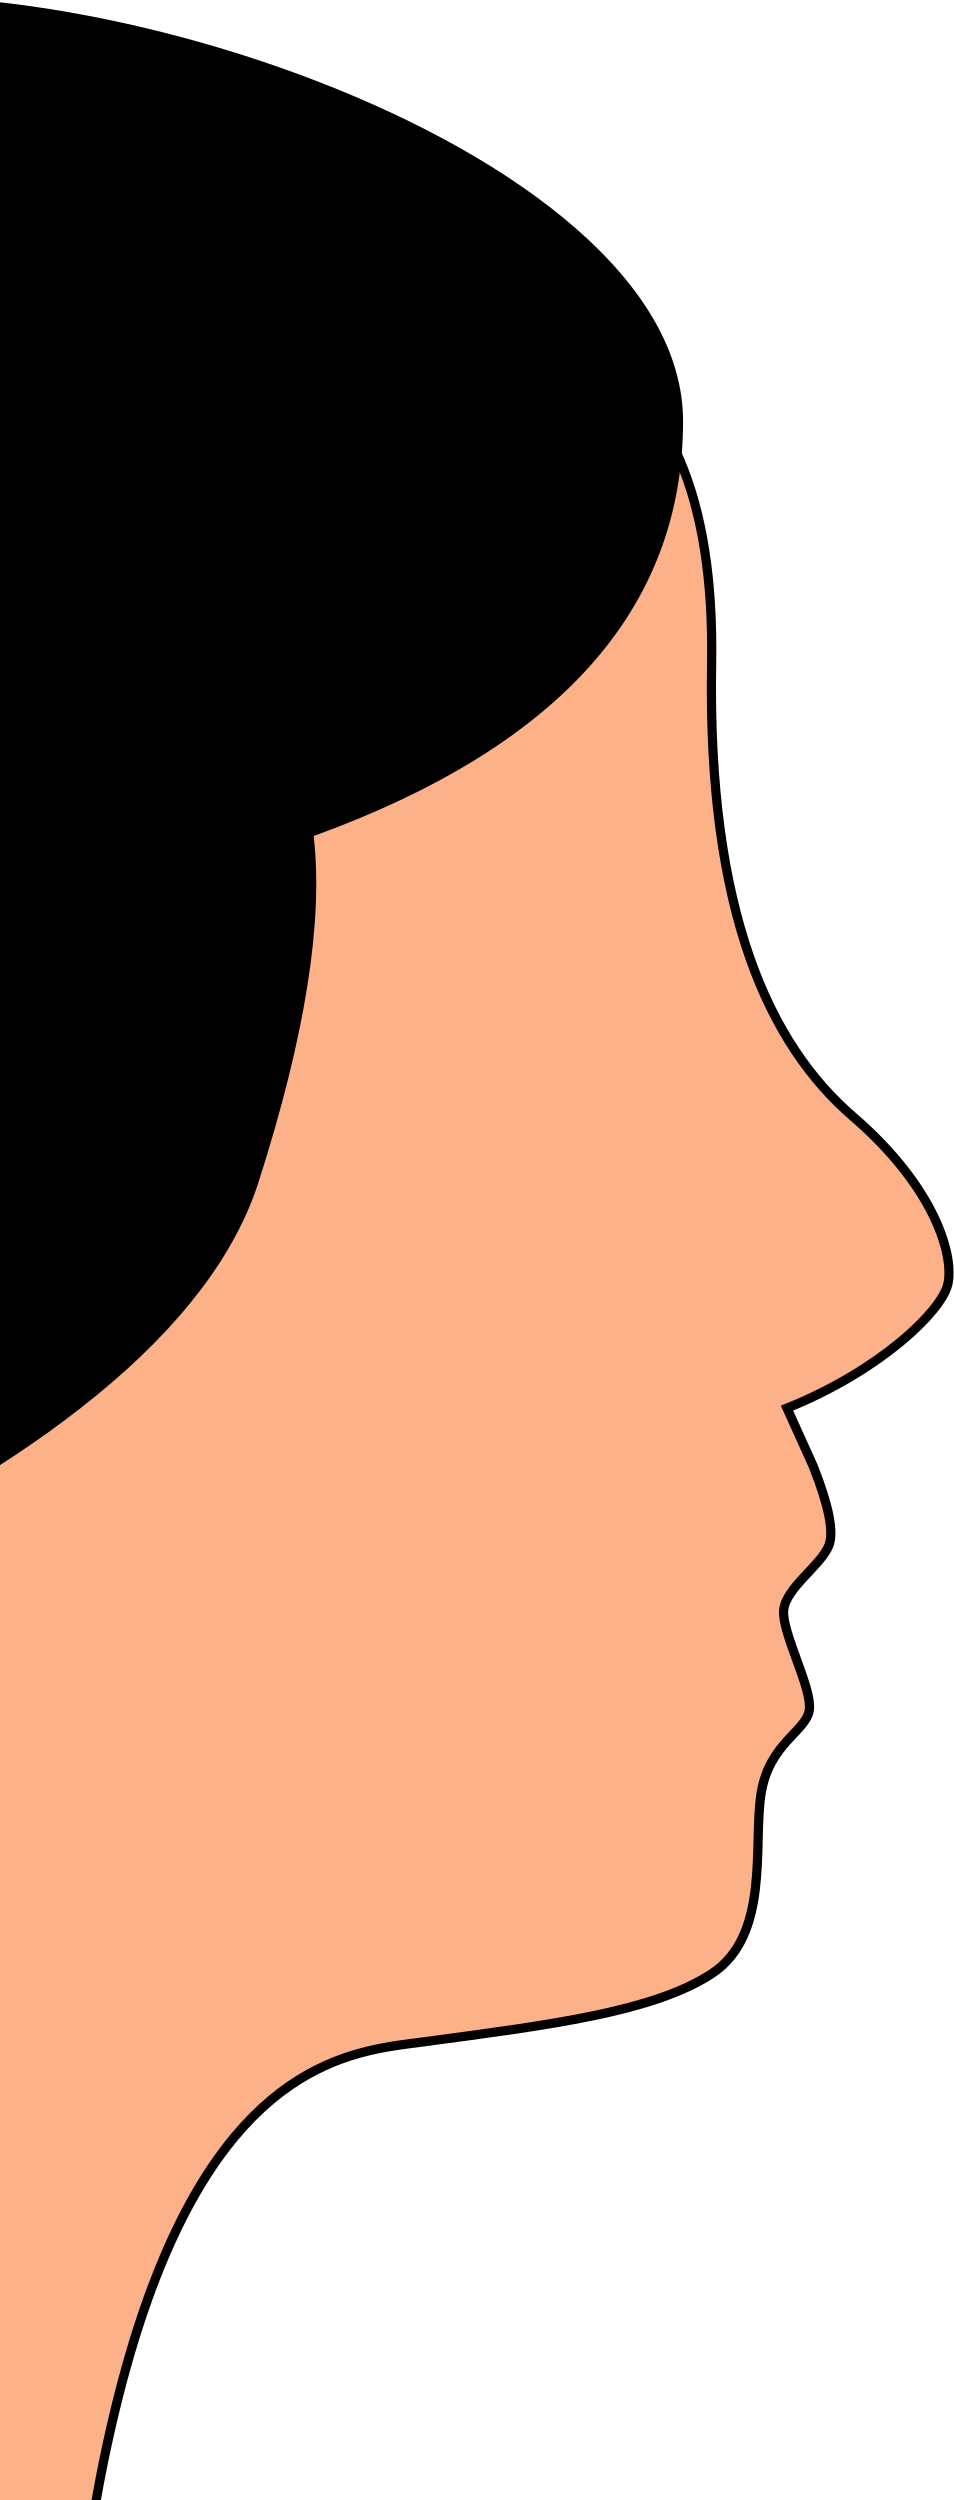
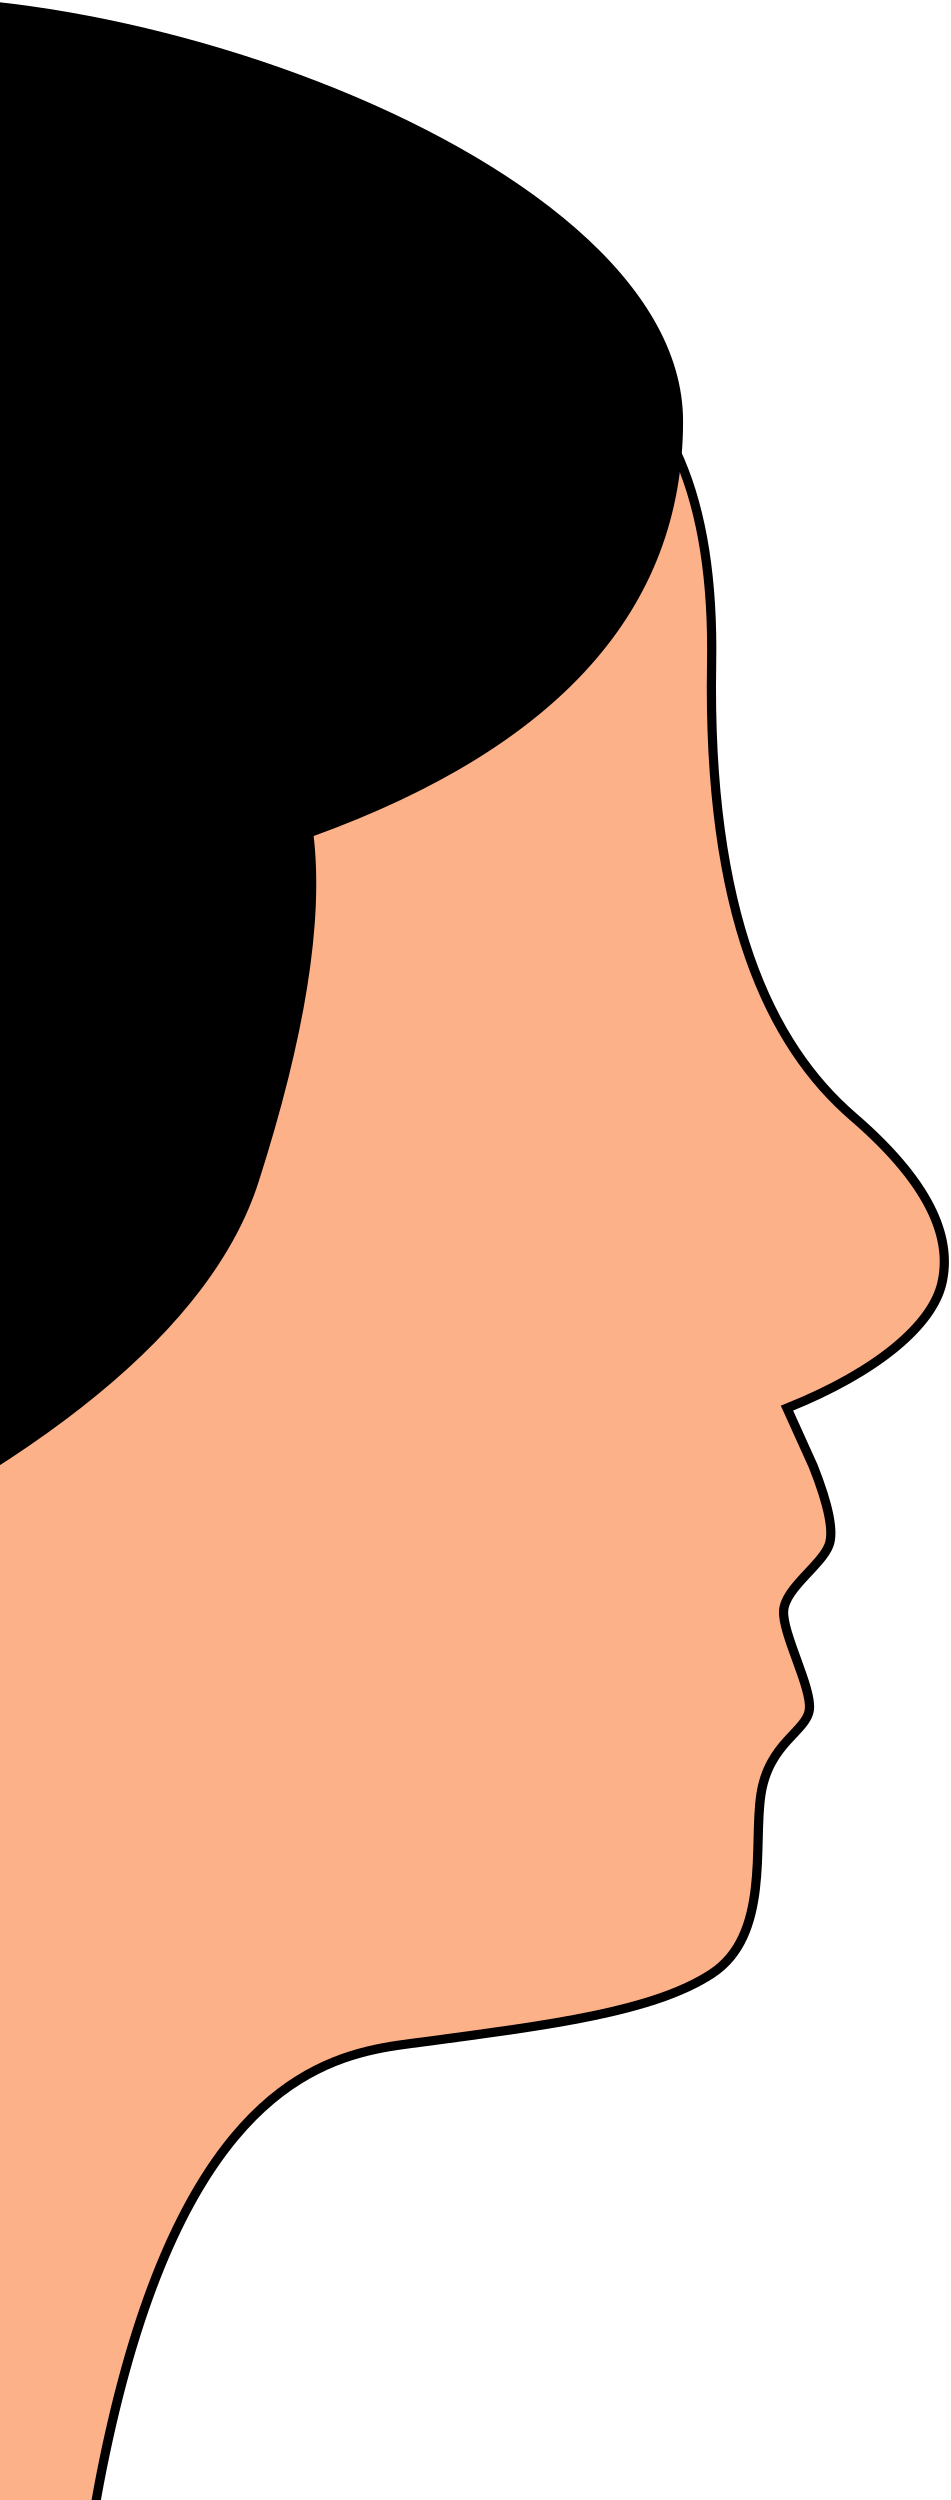
- <svg xmlns="http://www.w3.org/2000/svg" width="311px" height="815px" viewBox="0 0 311 815" version="1.1">
+ <svg xmlns="http://www.w3.org/2000/svg" width="310px" height="815px" viewBox="0 0 310 815" version="1.1">
  <defs />
  <g id="Artboard" stroke="none" stroke-width="1" fill="none" fill-rule="evenodd" transform="translate(0, -71)">
    <g id="face" transform="translate(-222, 69)">
-       <path d="M409.688,115 C440.156,129.814 454.922,164.291 453.984,218.432 C452.578,299.643 472.963,342.652 500.061,365.996 C527.158,389.34 533.156,411.814 530.961,420.775 C528.766,429.736 508.57,449.013 478.554,461.051 C478.554,461.051 481.411,467.371 487.125,480.013 C492.184,492.801 493.89,501.373 492.244,505.728 C489.775,512.26 478.138,519.582 477.476,526.931 C476.813,534.279 486.823,552.333 485.839,559.418 C484.854,566.503 472.653,570.216 470.076,586.902 C467.499,603.589 473.103,632.985 453.984,645.452 C434.866,657.919 401.223,662.134 360.08,667.646 C318.938,673.157 206.219,675.985 248.281,1236.971 C248.281,1236.971 175.883,1039.798 31.086,645.452 L0,218.432 L409.688,115 Z" id="Path-2" stroke="#000000" stroke-width="3" fill="#FCB189" />
+       <path d="M409.688,115 C440.156,129.814 454.922,164.291 453.984,218.432 C452.578,299.643 472.963,342.652 500.061,365.996 C527.158,389.34 532.141,407.048 529.037,420.38 C525.934,433.712 508.57,449.013 478.554,461.051 C478.554,461.051 481.411,467.371 487.125,480.013 C492.184,492.801 493.89,501.373 492.244,505.728 C489.775,512.26 478.138,519.582 477.476,526.931 C476.813,534.279 486.823,552.333 485.839,559.418 C484.854,566.503 472.653,570.216 470.076,586.902 C467.499,603.589 473.103,632.985 453.984,645.452 C434.866,657.919 401.223,662.134 360.08,667.646 C318.938,673.157 206.219,675.985 248.281,1236.971 C248.281,1236.971 175.883,1039.798 31.086,645.452 L0,218.432 L409.688,115 Z" id="Path-2" stroke="#000000" stroke-width="3" fill="#FCB189" />
      <path d="M142.043,522.258 C236.379,479.672 291.137,434.673 306.316,387.262 C321.496,339.85 327.474,302.277 324.25,274.543 C404.393,245.452 444.536,200.441 444.68,139.512 C444.895,48.117 228.463,-20.475 142.043,6.852 C84.43,25.069 84.43,196.871 142.043,522.258 Z" id="Path" fill="#000000" />
    </g>
  </g>
</svg>
